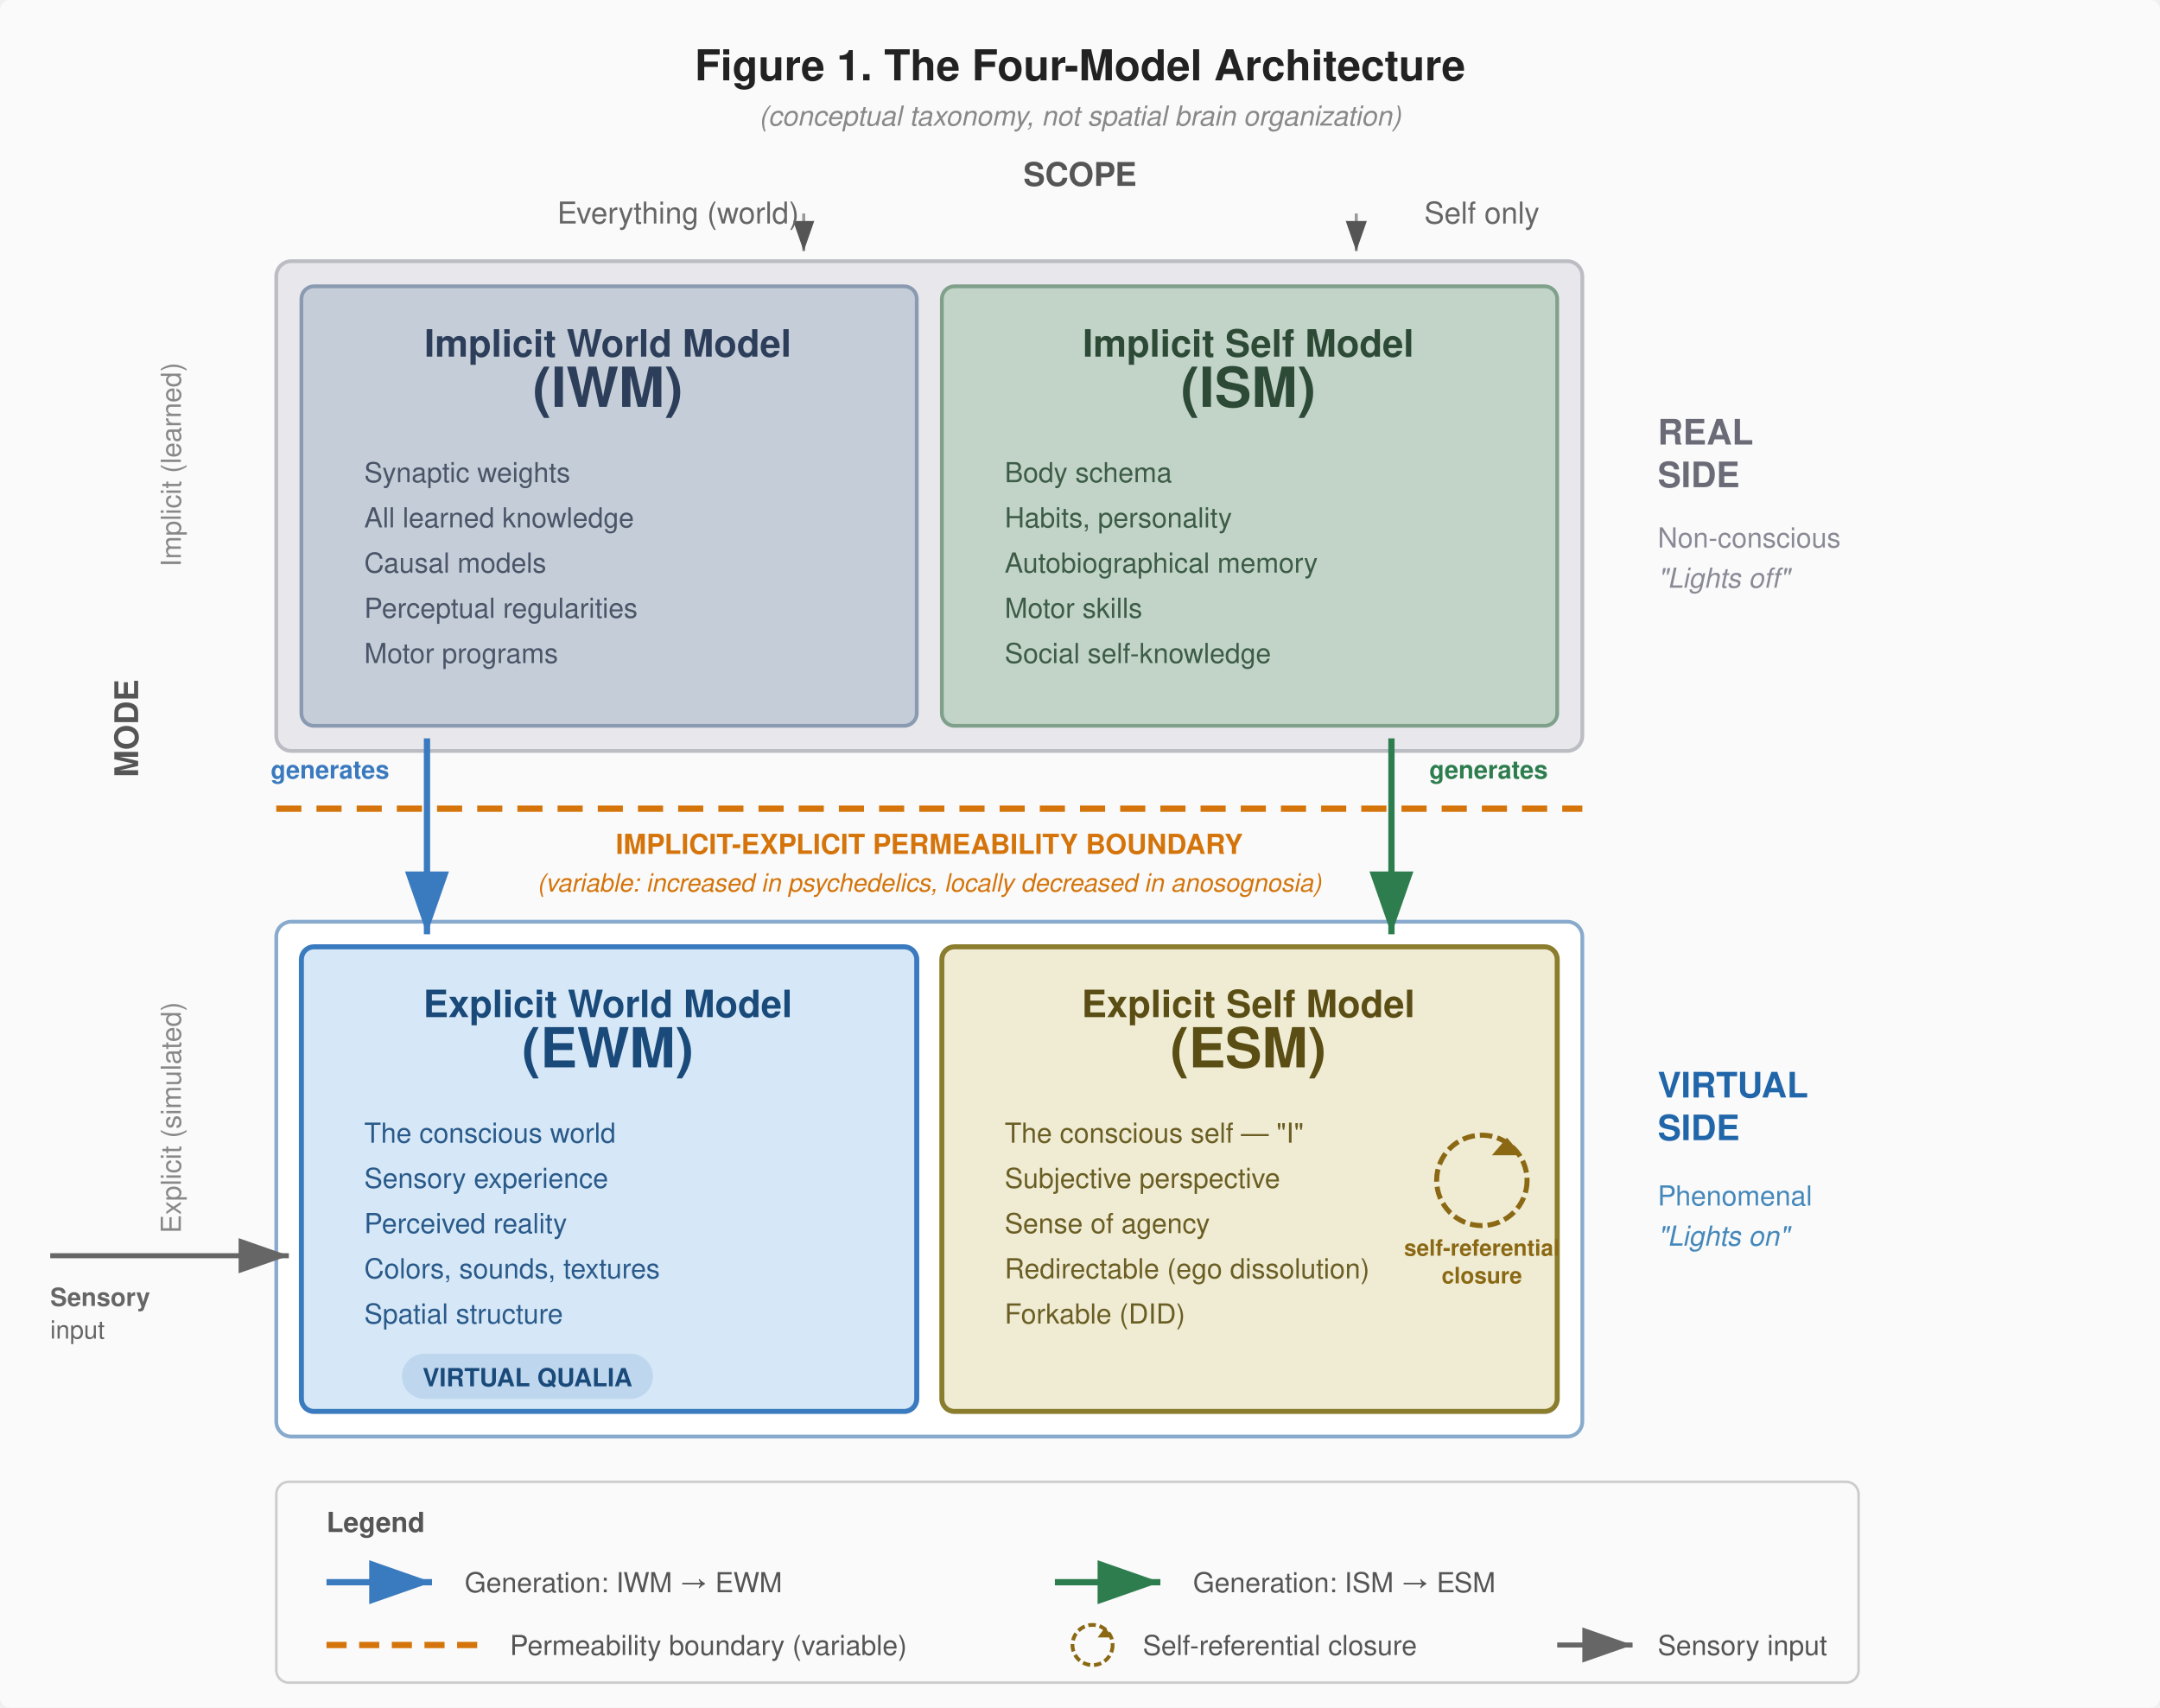
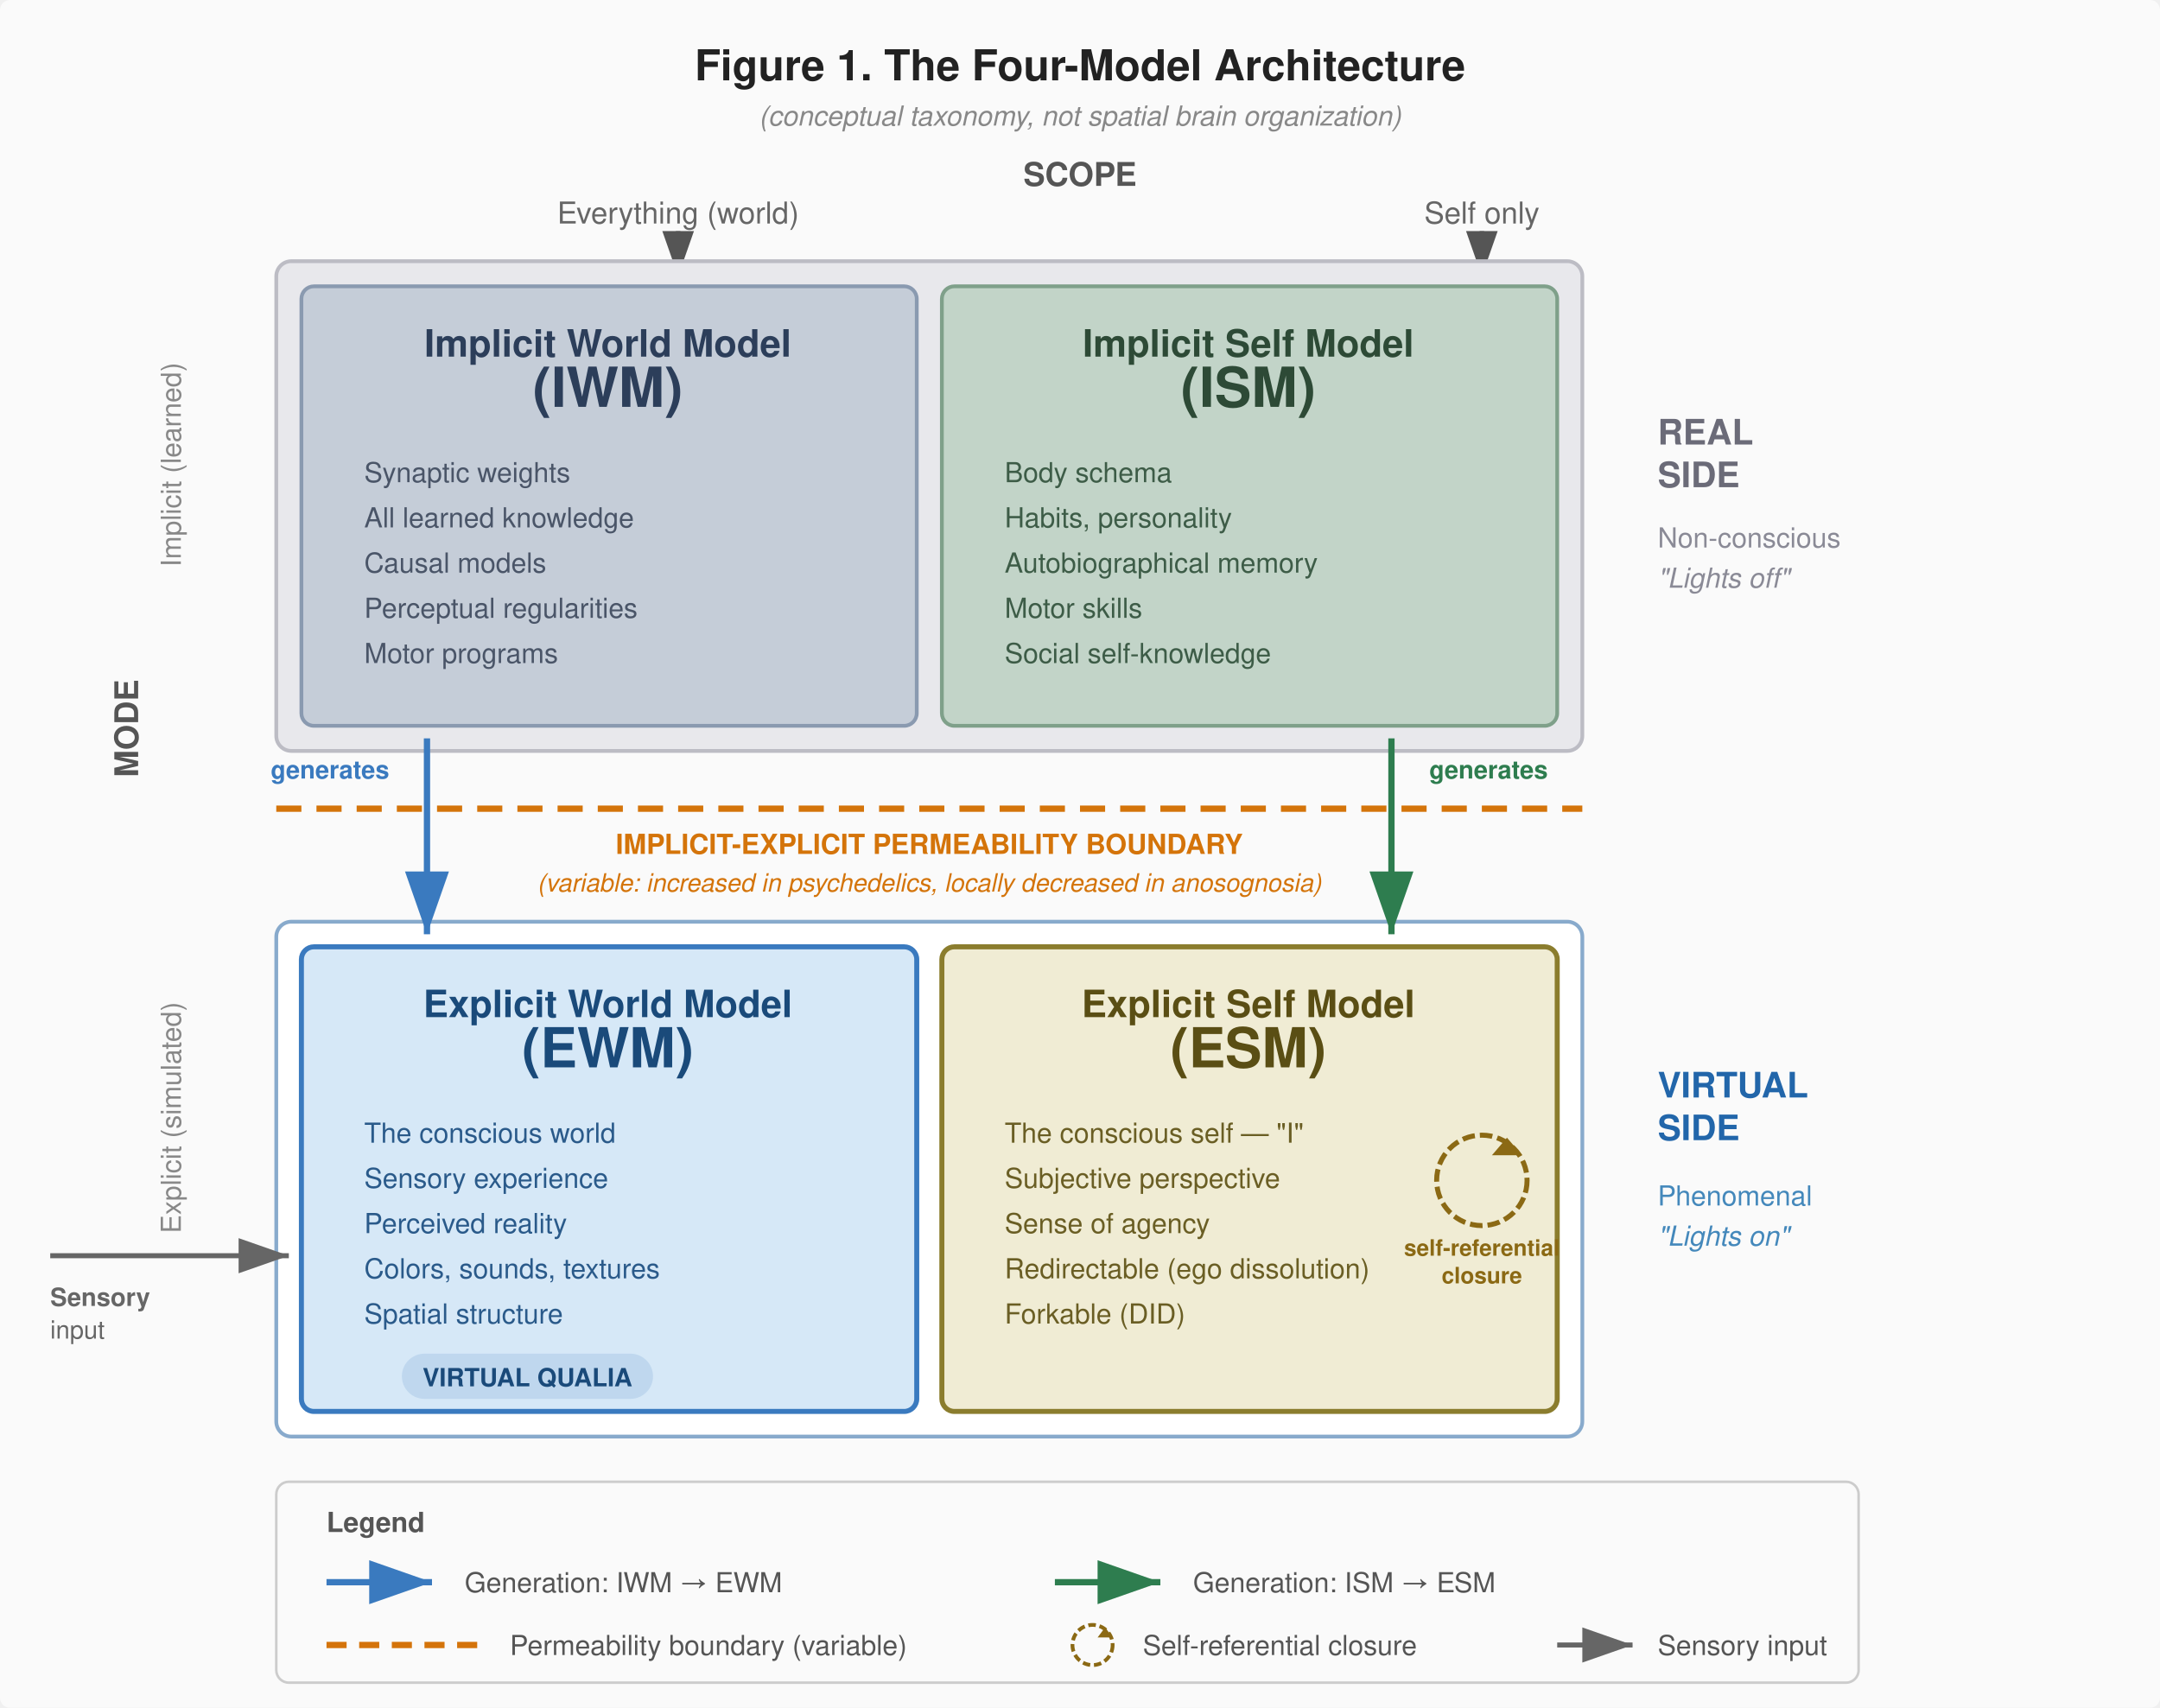
<svg xmlns="http://www.w3.org/2000/svg" viewBox="0 0 860 680" width="860" height="680" font-family="Helvetica, Arial, sans-serif">
  <defs>
    <marker id="arrowhead" markerWidth="10" markerHeight="7" refX="10" refY="3.5" orient="auto">
      <polygon points="0 0, 10 3.5, 0 7" fill="#555" />
    </marker>
    <marker id="arrowhead-blue" markerWidth="10" markerHeight="7" refX="10" refY="3.5" orient="auto">
      <polygon points="0 0, 10 3.5, 0 7" fill="#3A7ABF" />
    </marker>
    <marker id="arrowhead-green" markerWidth="10" markerHeight="7" refX="10" refY="3.5" orient="auto">
      <polygon points="0 0, 10 3.5, 0 7" fill="#2E7D4F" />
    </marker>
    <marker id="arrowhead-sensory" markerWidth="10" markerHeight="7" refX="10" refY="3.5" orient="auto">
      <polygon points="0 0, 10 3.5, 0 7" fill="#666" />
    </marker>
  </defs>
  <rect width="860" height="680" fill="#FAFAFA" rx="4" />
  <text x="430" y="32" text-anchor="middle" font-size="17" font-weight="bold" fill="#222">Figure 1. The Four-Model Architecture</text>
  <text x="430" y="50" text-anchor="middle" font-size="11" fill="#888" font-style="italic">(conceptual taxonomy, not spatial brain organization)</text>
  <text x="430" y="74" text-anchor="middle" font-size="13" fill="#555" font-weight="bold">SCOPE</text>
-   <line x1="320" y1="85" x2="320" y2="100" stroke="#999" stroke-width="1.2" marker-end="url(#arrowhead)" />
-   <line x1="540" y1="85" x2="540" y2="100" stroke="#999" stroke-width="1.2" marker-end="url(#arrowhead)" />
+   <line x1="270" y1="92" x2="270" y2="110" stroke="#777" stroke-width="1.8" marker-end="url(#arrowhead)" />
+   <line x1="590" y1="92" x2="590" y2="110" stroke="#777" stroke-width="1.8" marker-end="url(#arrowhead)" />
  <text x="270" y="89" text-anchor="middle" font-size="12" fill="#666">Everything (world)</text>
  <text x="590" y="89" text-anchor="middle" font-size="12" fill="#666">Self only</text>
  <text x="55" y="290" text-anchor="middle" font-size="13" fill="#555" font-weight="bold" transform="rotate(-90, 55, 290)">MODE</text>
  <text x="72" y="185" text-anchor="middle" font-size="11" fill="#888" transform="rotate(-90, 72, 185)">Implicit (learned)</text>
  <text x="72" y="445" text-anchor="middle" font-size="11" fill="#888" transform="rotate(-90, 72, 445)">Explicit (simulated)</text>
  <rect x="110" y="104" width="520" height="195" rx="6" fill="#E8E8EC" stroke="#BCBCC4" stroke-width="1.5" />
  <text x="660" y="177" font-size="14" font-weight="bold" fill="#6B6B78">REAL</text>
  <text x="660" y="194" font-size="14" font-weight="bold" fill="#6B6B78">SIDE</text>
  <text x="660" y="218" font-size="11" fill="#8A8A96">Non-conscious</text>
  <text x="660" y="234" font-size="11" font-style="italic" fill="#8A8A96">"Lights off"</text>
  <rect x="120" y="114" width="245" height="175" rx="5" fill="#C5CDD8" stroke="#8A9AB0" stroke-width="1.5" />
  <text x="242" y="142" text-anchor="middle" font-size="15" font-weight="bold" fill="#2C3E5A">Implicit World Model</text>
  <text x="242" y="162" text-anchor="middle" font-size="22" font-weight="bold" fill="#2C3E5A">(IWM)</text>
  <text x="145" y="192" font-size="11" fill="#4A5568">Synaptic weights</text>
  <text x="145" y="210" font-size="11" fill="#4A5568">All learned knowledge</text>
  <text x="145" y="228" font-size="11" fill="#4A5568">Causal models</text>
  <text x="145" y="246" font-size="11" fill="#4A5568">Perceptual regularities</text>
  <text x="145" y="264" font-size="11" fill="#4A5568">Motor programs</text>
  <rect x="375" y="114" width="245" height="175" rx="5" fill="#C2D4C8" stroke="#7FA08A" stroke-width="1.5" />
  <text x="497" y="142" text-anchor="middle" font-size="15" font-weight="bold" fill="#2D4A36">Implicit Self Model</text>
  <text x="497" y="162" text-anchor="middle" font-size="22" font-weight="bold" fill="#2D4A36">(ISM)</text>
  <text x="400" y="192" font-size="11" fill="#3D5C47">Body schema</text>
  <text x="400" y="210" font-size="11" fill="#3D5C47">Habits, personality</text>
  <text x="400" y="228" font-size="11" fill="#3D5C47">Autobiographical memory</text>
  <text x="400" y="246" font-size="11" fill="#3D5C47">Motor skills</text>
  <text x="400" y="264" font-size="11" fill="#3D5C47">Social self-knowledge</text>
  <line x1="110" y1="322" x2="630" y2="322" stroke="#D4740A" stroke-width="2.5" stroke-dasharray="10,6" />
  <text x="370" y="340" text-anchor="middle" font-size="11" font-weight="bold" fill="#D4740A">IMPLICIT-EXPLICIT PERMEABILITY BOUNDARY</text>
  <text x="370" y="355" text-anchor="middle" font-size="10" fill="#D4740A" font-style="italic">(variable: increased in psychedelics, locally decreased in anosognosia)</text>
  <rect x="110" y="367" width="520" height="205" rx="6" fill="#FFFFFF" stroke="#88AACC" stroke-width="1.5" />
  <text x="660" y="437" font-size="14" font-weight="bold" fill="#2266AA">VIRTUAL</text>
  <text x="660" y="454" font-size="14" font-weight="bold" fill="#2266AA">SIDE</text>
  <text x="660" y="480" font-size="11" fill="#4488BB">Phenomenal</text>
  <text x="660" y="496" font-size="11" font-style="italic" fill="#4488BB">"Lights on"</text>
  <rect x="120" y="377" width="245" height="185" rx="5" fill="#D6E8F7" stroke="#3A7ABF" stroke-width="2" />
  <text x="242" y="405" text-anchor="middle" font-size="15" font-weight="bold" fill="#1A4A7A">Explicit World Model</text>
  <text x="242" y="425" text-anchor="middle" font-size="22" font-weight="bold" fill="#1A4A7A">(EWM)</text>
  <text x="145" y="455" font-size="11" fill="#2A5A8A">The conscious world</text>
  <text x="145" y="473" font-size="11" fill="#2A5A8A">Sensory experience</text>
  <text x="145" y="491" font-size="11" fill="#2A5A8A">Perceived reality</text>
  <text x="145" y="509" font-size="11" fill="#2A5A8A">Colors, sounds, textures</text>
  <text x="145" y="527" font-size="11" fill="#2A5A8A">Spatial structure</text>
  <rect x="160" y="539" width="100" height="18" rx="9" fill="#3A7ABF" opacity="0.15" />
  <text x="210" y="552" text-anchor="middle" font-size="10" font-weight="bold" fill="#1A4A7A">VIRTUAL QUALIA</text>
  <rect x="375" y="377" width="245" height="185" rx="5" fill="#F0ECD4" stroke="#8B7D2E" stroke-width="2" />
  <text x="497" y="405" text-anchor="middle" font-size="15" font-weight="bold" fill="#5A4E14">Explicit Self Model</text>
  <text x="497" y="425" text-anchor="middle" font-size="22" font-weight="bold" fill="#5A4E14">(ESM)</text>
  <text x="400" y="455" font-size="11" fill="#6A5E24">The conscious self — "I"</text>
  <text x="400" y="473" font-size="11" fill="#6A5E24">Subjective perspective</text>
  <text x="400" y="491" font-size="11" fill="#6A5E24">Sense of agency</text>
  <text x="400" y="509" font-size="11" fill="#6A5E24">Redirectable (ego dissolution)</text>
  <text x="400" y="527" font-size="11" fill="#6A5E24">Forkable (DID)</text>
  <circle cx="590" cy="470" r="18" fill="none" stroke="#8B6914" stroke-width="2" stroke-dasharray="5,2" />
  <polygon points="600,453 606,460 594,460" fill="#8B6914" />
  <text x="590" y="500" text-anchor="middle" font-size="9" font-weight="bold" fill="#8B6914">self-referential</text>
  <text x="590" y="511" text-anchor="middle" font-size="9" font-weight="bold" fill="#8B6914">closure</text>
  <line x1="170" y1="294" x2="170" y2="372" stroke="#3A7ABF" stroke-width="2.5" marker-end="url(#arrowhead-blue)" />
  <text x="155" y="310" font-size="10" fill="#3A7ABF" font-weight="bold" text-anchor="end">generates</text>
  <line x1="554" y1="294" x2="554" y2="372" stroke="#2E7D4F" stroke-width="2.5" marker-end="url(#arrowhead-green)" />
  <text x="569" y="310" font-size="10" fill="#2E7D4F" font-weight="bold">generates</text>
  <line x1="20" y1="500" x2="115" y2="500" stroke="#666" stroke-width="2" marker-end="url(#arrowhead-sensory)" />
  <text x="20" y="520" font-size="10" fill="#666" font-weight="bold" text-anchor="start">Sensory</text>
  <text x="20" y="533" font-size="10" fill="#666" text-anchor="start">input</text>
  <rect x="110" y="590" width="630" height="80" rx="5" fill="none" stroke="#CCC" stroke-width="1" />
  <text x="130" y="610" font-size="11" font-weight="bold" fill="#555">Legend</text>
  <line x1="130" y1="630" x2="172" y2="630" stroke="#3A7ABF" stroke-width="2.5" marker-end="url(#arrowhead-blue)" />
  <text x="185" y="634" font-size="11" fill="#555">Generation: IWM → EWM</text>
  <line x1="420" y1="630" x2="462" y2="630" stroke="#2E7D4F" stroke-width="2.5" marker-end="url(#arrowhead-green)" />
  <text x="475" y="634" font-size="11" fill="#555">Generation: ISM → ESM</text>
  <line x1="130" y1="655" x2="190" y2="655" stroke="#D4740A" stroke-width="2.5" stroke-dasharray="8,5" />
  <text x="203" y="659" font-size="11" fill="#555">Permeability boundary (variable)</text>
  <circle cx="435" cy="655" r="8" fill="none" stroke="#8B6914" stroke-width="1.5" stroke-dasharray="3,1.5" />
  <polygon points="440,648 443,652 437,652" fill="#8B6914" />
  <text x="455" y="659" font-size="11" fill="#555">Self-referential closure</text>
  <line x1="620" y1="655" x2="650" y2="655" stroke="#666" stroke-width="2" marker-end="url(#arrowhead-sensory)" />
  <text x="660" y="659" font-size="11" fill="#555">Sensory input</text>
</svg>
